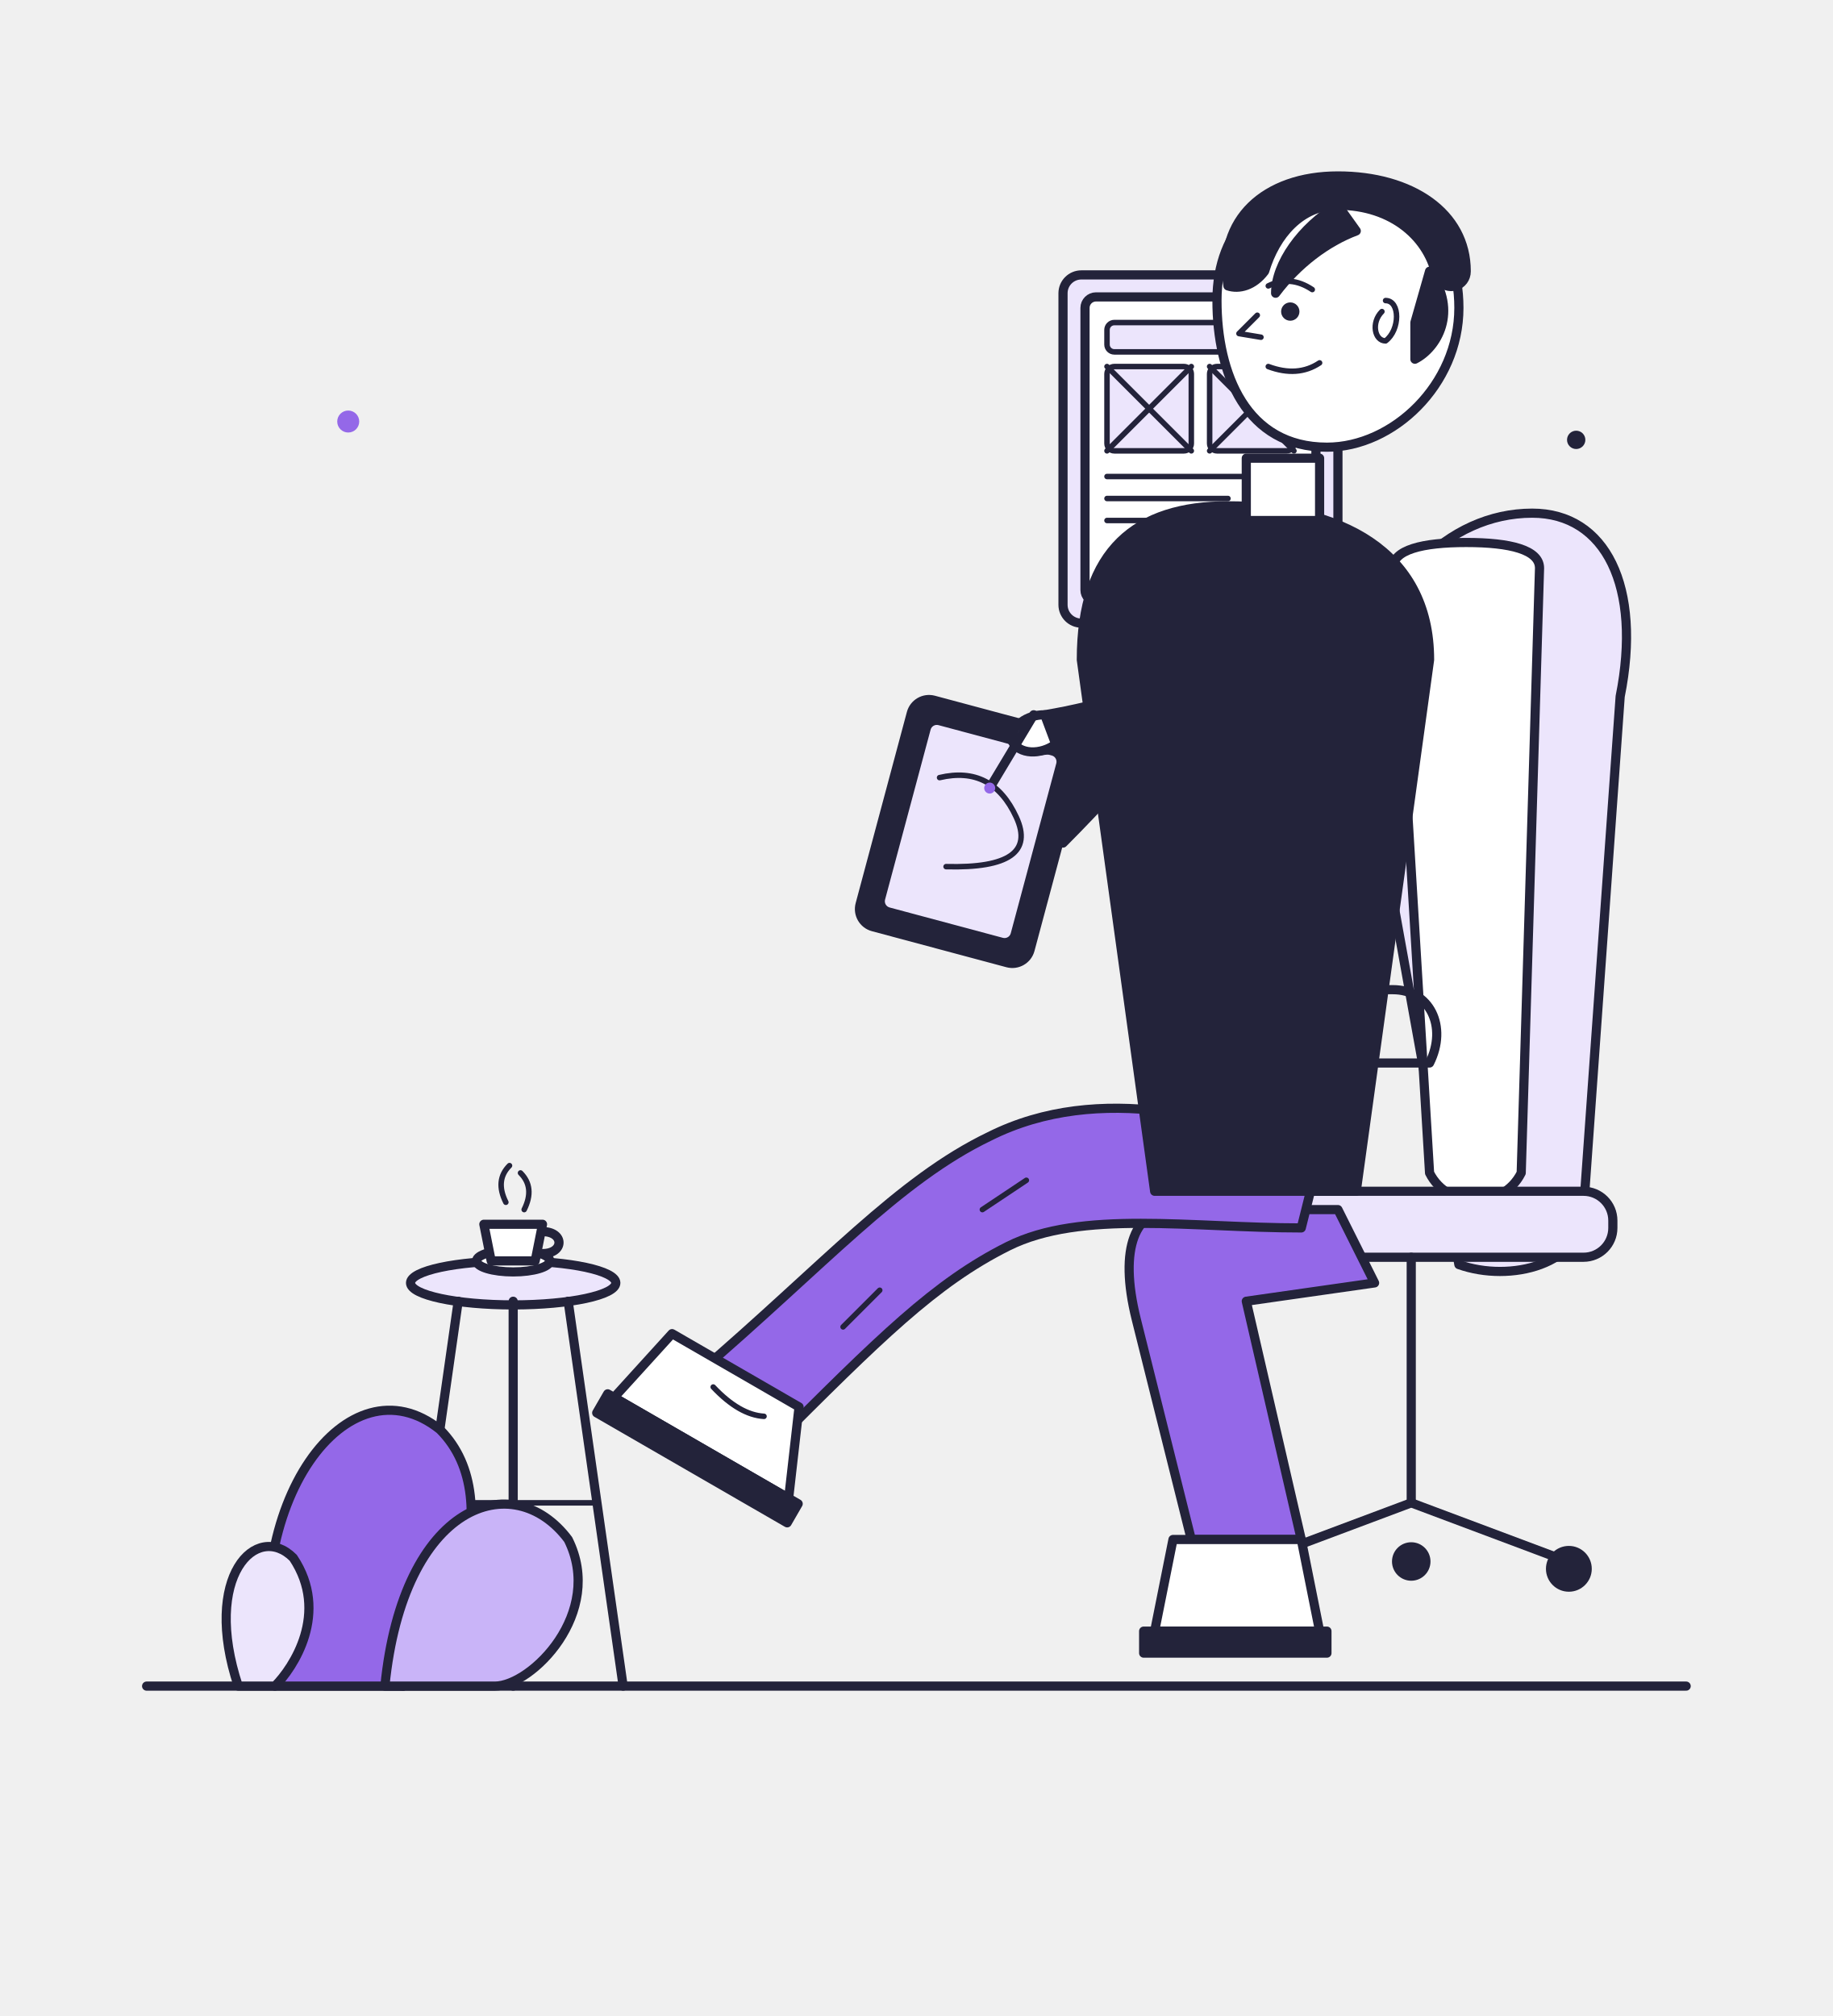
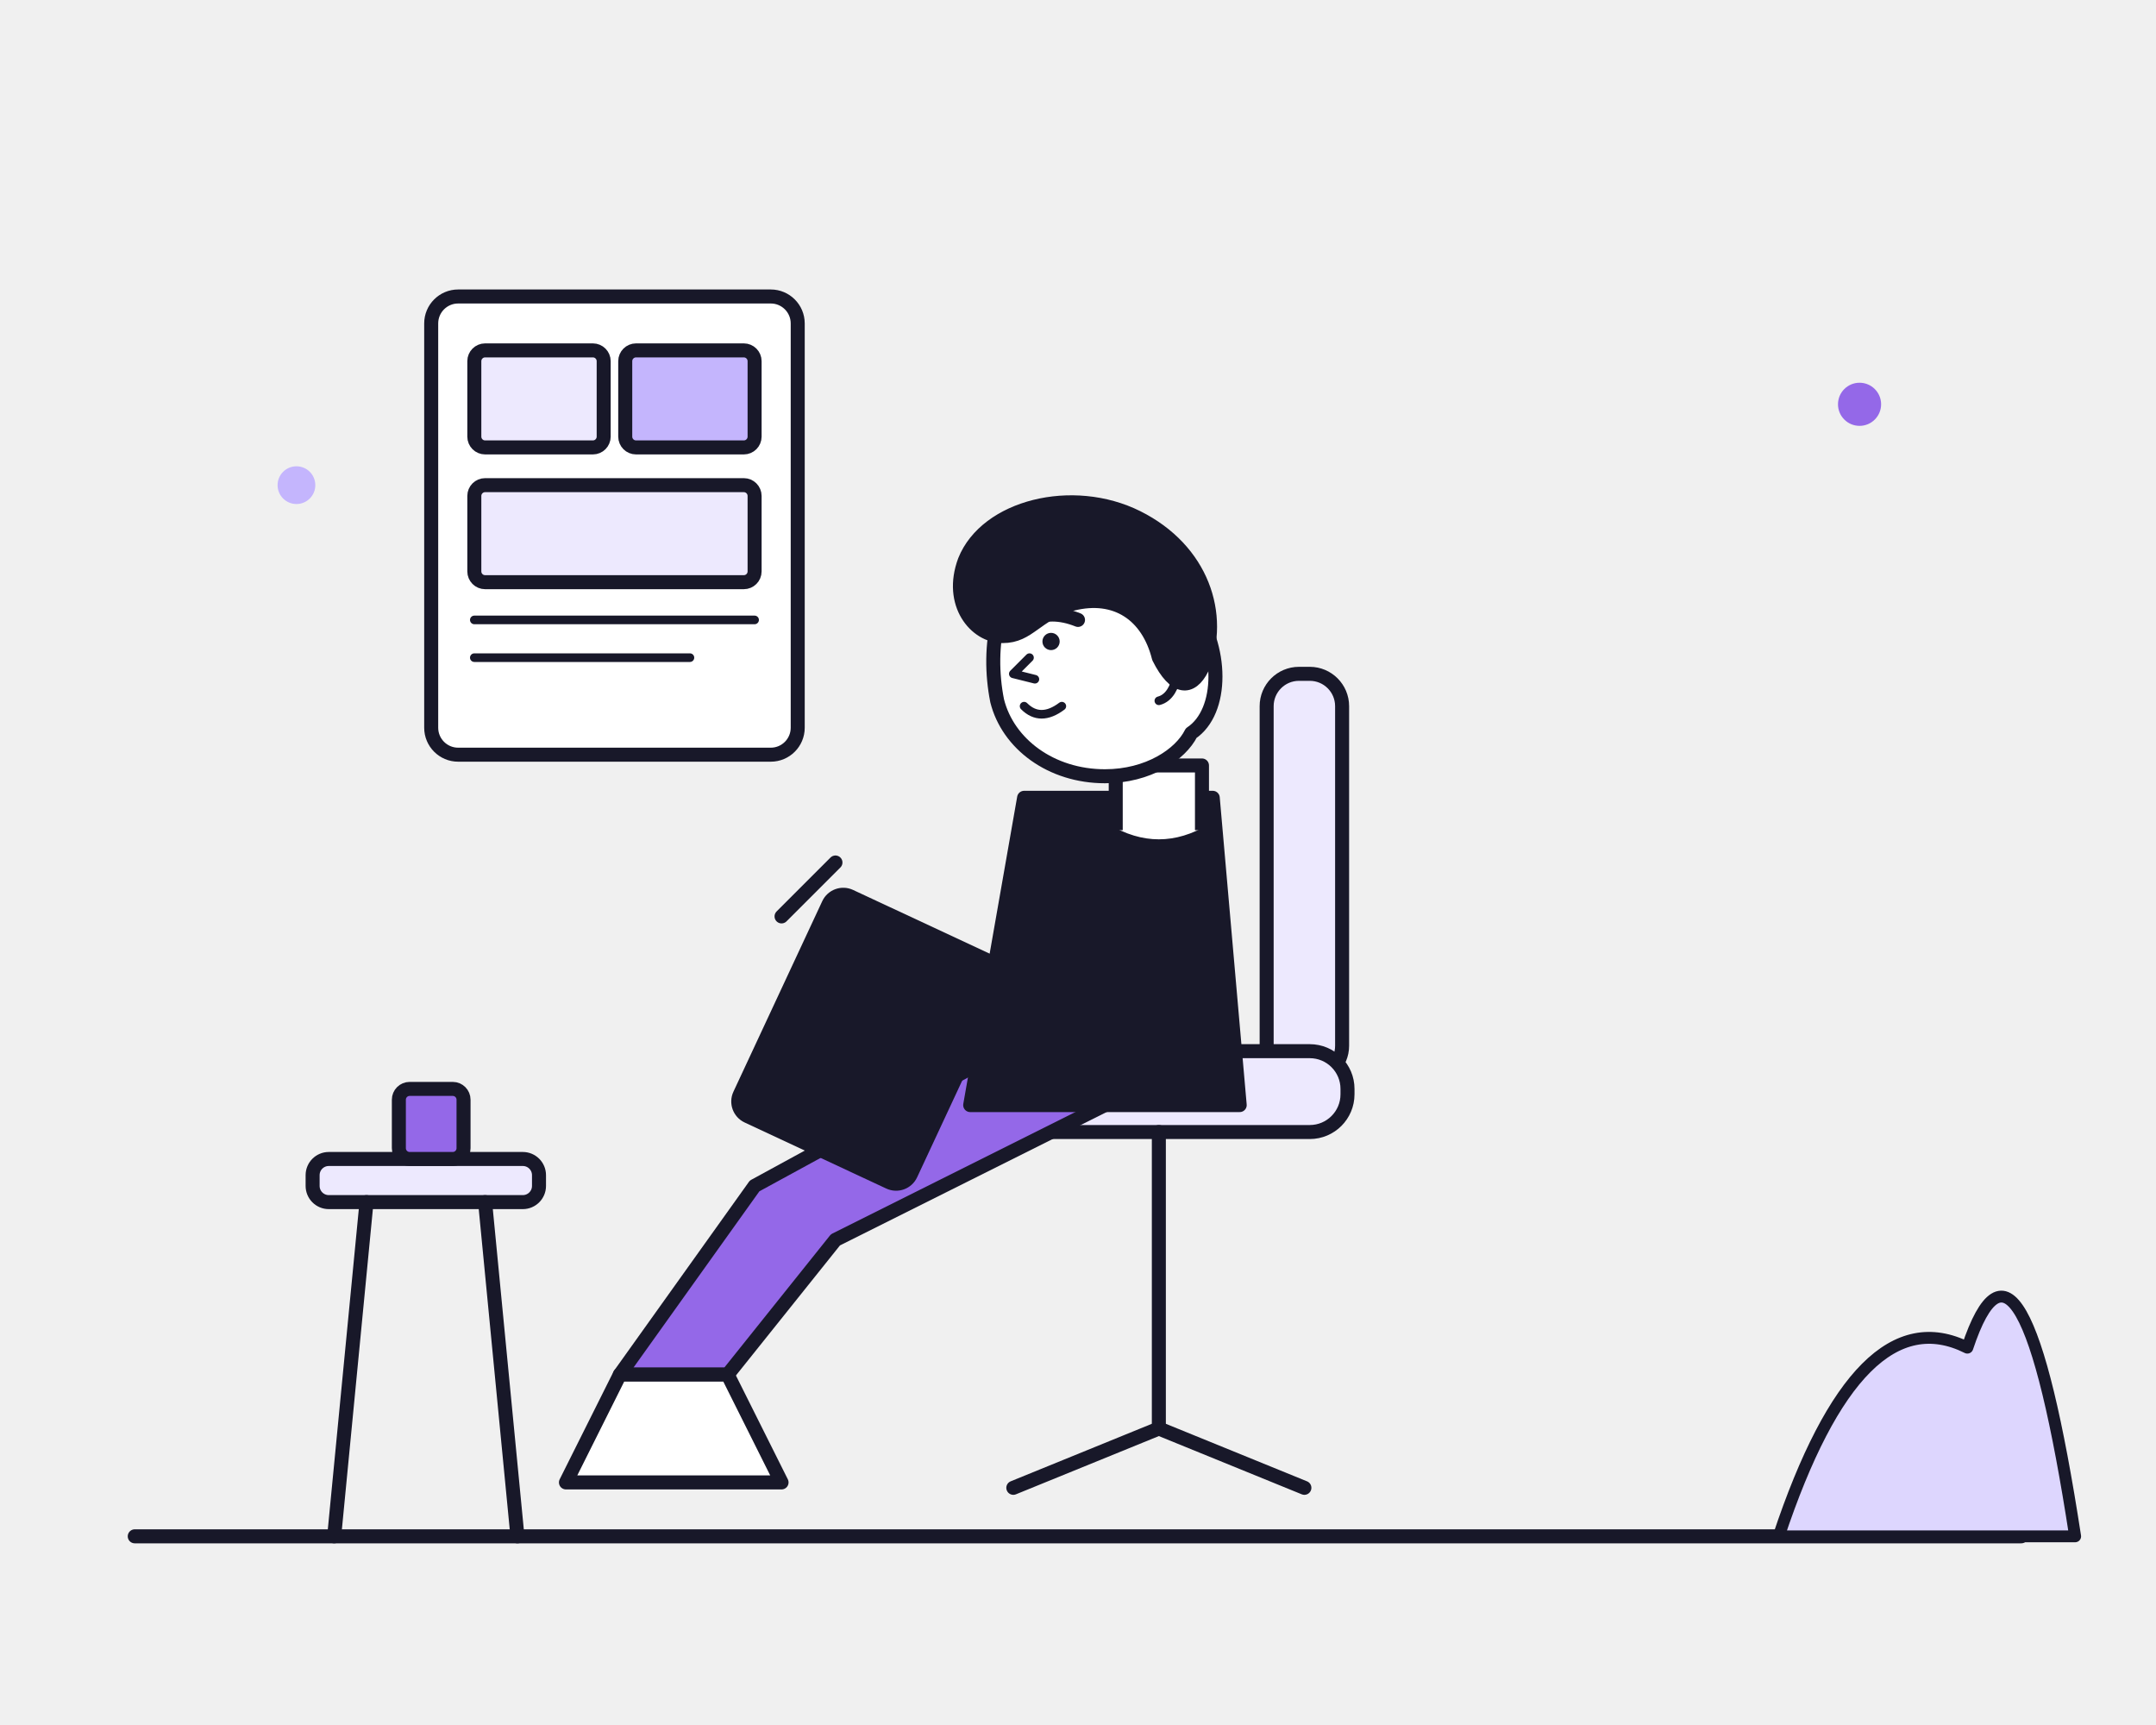
- <svg xmlns="http://www.w3.org/2000/svg" viewBox="0 0 500 550" width="100%" height="100%">
-   <style>
-     .outline { stroke: #23233A; stroke-width: 2.5; stroke-linecap: round; stroke-linejoin: round; }
-     .thin-line { stroke: #23233A; stroke-width: 1.5; stroke-linecap: round; stroke-linejoin: round; }
-     .fill-dark { fill: #23233A; }
-     .fill-purple { fill: #9468E8; }
-     .fill-purple-light { fill: #ECE5FC; }
-     .fill-purple-mid { fill: #C9B4F8; }
-     .fill-white { fill: #FFFFFF; }
-     .fill-none { fill: none; }
-   </style>
-   <circle cx="95" cy="115" r="3" fill="#9468E8" />
-   <circle cx="430" cy="120" r="2.5" fill="#23233A" />
-   <polygon points="360,240 366,248 354,248" class="thin-line fill-none" stroke="#9468E8" />
-   <line x1="40" y1="460" x2="460" y2="460" class="outline" />
-   <g id="ui-wireframe-board">
-     <rect x="290" y="75" width="75" height="95" rx="5" class="outline fill-purple-light" />
-     <rect x="296" y="81" width="63" height="83" rx="3" class="outline fill-white" />
-     <rect x="302" y="88" width="51" height="8" rx="2" class="thin-line fill-purple-light" />
-     <rect x="302" y="100" width="23" height="23" rx="2" class="thin-line fill-purple-light" />
-     <line x1="302" y1="100" x2="325" y2="123" class="thin-line" stroke="#9468E8" />
-     <line x1="325" y1="100" x2="302" y2="123" class="thin-line" stroke="#9468E8" />
-     <rect x="330" y="100" width="23" height="23" rx="2" class="thin-line fill-purple-light" />
-     <line x1="330" y1="100" x2="353" y2="123" class="thin-line" stroke="#9468E8" />
-     <line x1="353" y1="100" x2="330" y2="123" class="thin-line" stroke="#9468E8" />
-     <line x1="302" y1="130" x2="345" y2="130" class="thin-line" stroke="#23233A" />
-     <line x1="302" y1="136" x2="335" y2="136" class="thin-line" stroke="#23233A" />
-     <line x1="302" y1="142" x2="325" y2="142" class="thin-line" stroke="#9468E8" />
-   </g>
-   <g id="side-table">
-     <ellipse cx="140" cy="350" rx="28" ry="6" class="outline fill-purple-light" />
-     <line x1="125" y1="355" x2="110" y2="460" class="outline" stroke-width="3" />
-     <line x1="155" y1="355" x2="170" y2="460" class="outline" stroke-width="3" />
-     <line x1="140" y1="355" x2="140" y2="460" class="outline" stroke-width="2.5" />
-     <line x1="118" y1="410" x2="162" y2="410" class="thin-line" />
-     <ellipse cx="140" cy="344" rx="10" ry="3" class="outline fill-white" />
-     <path d="M 132 334 L 148 334 L 146 344 L 134 344 Z" class="outline fill-white" />
-     <path d="M 148 336 C 154 336 154 342 148 342" class="outline fill-none" />
-     <path d="M 138 328 Q 135 322 139 318" class="thin-line fill-none" stroke="#9468E8" />
-     <path d="M 143 330 Q 146 324 142 320" class="thin-line fill-none" stroke="#9468E8" />
-   </g>
-   <g id="plant-left">
-     <path d="M 75 460 C 65 410 95 370 120 390 C 140 410 120 450 110 460 Z" class="outline fill-purple" />
-     <path d="M 105 460 C 110 410 140 400 155 420 C 165 440 145 460 135 460 Z" class="outline fill-purple-mid" />
-     <path d="M 65 460 C 55 430 70 415 80 425 C 90 440 80 455 75 460 Z" class="outline fill-purple-light" />
-   </g>
-   <g id="chair">
-     <path d="M 370 190 C 375 160 395 140 418 140 C 438 140 448 160 442 190 L 432 330 C 432 345 412 350 398 345 Z" class="outline fill-purple-light" />
-     <path d="M 380 155 C 380 150 388 148 400 148 C 412 148 420 150 420 155 L 415 320 C 410 330 395 330 390 320 Z" class="outline fill-white" />
-     <path d="M 345 270 L 380 270 C 390 270 395 280 390 290 L 360 290" class="outline fill-none" />
-     <line x1="370" y1="290" x2="370" y2="340" class="outline" />
-     <rect x="335" y="325" width="105" height="18" rx="8" class="outline fill-purple-light" />
-     <line x1="385" y1="343" x2="385" y2="410" class="outline" stroke-width="4" />
-     <path d="M 345 425 L 385 410 L 425 425" class="outline fill-none" stroke-width="3" />
-     <circle cx="342" cy="428" r="5" class="outline fill-dark" />
-     <circle cx="385" cy="426" r="4" class="outline fill-dark" />
-     <circle cx="428" cy="428" r="5" class="outline fill-dark" />
-   </g>
-   <g id="character-creative">
-     <path d="M 365 330 L 320 330 C 310 330 305 340 310 360 L 325 420 L 355 420 L 340 355 L 375 350 Z" class="outline fill-purple" />
-     <path d="M 320 420 L 355 420 L 360 445 L 315 445 Z" class="outline fill-white" />
-     <path d="M 312 445 L 362 445 L 362 451 L 312 451 Z" class="outline fill-dark" />
-     <path d="M 360 315 C 335 305 300 295 270 310 C 245 322 225 345 190 375 L 210 395 C 240 365 255 350 275 340 C 295 330 325 335 355 335 Z" class="outline fill-purple" />
-     <line x1="280" y1="322" x2="268" y2="330" class="thin-line" />
-     <line x1="240" y1="352" x2="230" y2="362" class="thin-line" />
-     <g transform="rotate(30, 200, 385)">
-       <path d="M 175 375 L 215 375 L 225 398 L 170 398 Z" class="outline fill-white" />
-       <path d="M 168 398 L 228 398 L 228 404 L 168 404 Z" class="outline fill-dark" />
-       <path d="M 192 382 Q 202 385 208 382" class="thin-line fill-none" />
-     </g>
-     <path d="M 390 180 C 390 150 365 138 335 138 C 310 138 295 150 295 180 L 315 325 L 370 325 Z" class="outline fill-dark" />
-     <path d="M 335 220 Q 355 225 375 220" class="thin-line fill-none" stroke="#FFFFFF" />
-     <path d="M 340 125 L 340 142 L 360 142 L 360 125 Z" class="outline fill-white" />
-     <path d="M 332 82 C 332 62 345 50 365 50 C 385 50 398 64 398 84 C 398 105 380 122 362 122 C 340 122 332 102 332 82 Z" class="outline fill-white" />
-     <circle cx="352" cy="85" r="2.5" fill="#23233A" />
-     <path d="M 346 78 Q 352 75 358 79" class="thin-line fill-none" />
-     <path d="M 343 86 L 338 91 L 344 92" class="thin-line fill-none" />
-     <path d="M 346 100 Q 354 103 360 99" class="thin-line fill-none" />
-     <path d="M 378 82 C 382 82 382 90 378 93 C 375 93 374 88 377 85" class="thin-line fill-white" />
-     <path d="M 335 78 C 332 60 345 48 365 48 C 385 48 400 58 400 74 C 400 78 395 80 392 76 C 390 65 380 56 365 56 C 355 56 348 64 345 74 C 342 78 338 79 335 78 Z" class="outline fill-dark" />
-     <path d="M 365 56 C 355 62 348 72 348 80 C 354 72 362 66 370 63 Z" class="outline fill-dark" />
-     <path d="M 390 74 C 398 85 392 95 386 98 L 386 88 Z" class="outline fill-dark" />
-     <path d="M 335 160 C 320 175 300 200 280 220 L 290 230 C 310 210 330 185 345 175 Z" class="outline fill-dark" />
-     <path d="M 285 218 C 278 216 272 220 270 226 C 272 232 278 232 284 228 Z" class="outline fill-white" />
-     <g transform="rotate(15, 265, 230)">
-       <rect x="240" y="195" width="48" height="64" rx="5" class="outline fill-dark" />
-       <rect x="245" y="200" width="38" height="54" rx="3" class="outline fill-purple-light" />
-       <path d="M 252 215 Q 265 208 275 220 T 260 238" class="thin-line fill-none" stroke="#9468E8" stroke-width="2" />
-     </g>
-     <path d="M 365 160 C 350 175 315 190 285 195 L 282 205 C 315 202 345 188 375 170 Z" class="outline fill-dark" />
-     <path d="M 285 195 C 280 195 276 198 276 202 C 278 206 284 206 288 203 Z" class="outline fill-white" />
-     <line x1="282" y1="195" x2="270" y2="215" class="outline" stroke-width="3" stroke="#23233A" />
-     <circle cx="270" cy="215" r="1.5" fill="#9468E8" />
-   </g>
+ <svg xmlns="http://www.w3.org/2000/svg" viewBox="0 0 400 320" width="100%" height="100%">
+   <defs>
+     <style>
+     .outline { stroke: #181829; stroke-width: 2.6; stroke-linecap: round; stroke-linejoin: round; fill: none; }
+     .thin-line { stroke: #181829; stroke-width: 1.6; stroke-linecap: round; stroke-linejoin: round; fill: none; }
+     .hair-dark { fill: #181829; stroke: #181829; stroke-width: 2.6; stroke-linecap: round; stroke-linejoin: round; }
+     .sweater-dark { fill: #181829; stroke: #181829; stroke-width: 2.6; stroke-linecap: round; stroke-linejoin: round; }
+     .skin-white { fill: #FFFFFF; stroke: #181829; stroke-width: 2.6; stroke-linecap: round; stroke-linejoin: round; }
+     .pants-purple { fill: #9468E8; stroke: #181829; stroke-width: 2.6; stroke-linecap: round; stroke-linejoin: round; }
+     .pants-purple-back { fill: #7C3AED; stroke: #181829; stroke-width: 2.6; stroke-linecap: round; stroke-linejoin: round; }
+     .accent-light { fill: #EDE9FE; stroke: #181829; stroke-width: 2.6; stroke-linecap: round; stroke-linejoin: round; }
+     .accent-mid { fill: #C4B5FD; }
+     .shoe-white { fill: #FFFFFF; stroke: #181829; stroke-width: 2.6; stroke-linecap: round; stroke-linejoin: round; }
+     .foliage-light { fill: #DDD6FE; stroke: #181829; stroke-width: 2.2; stroke-linecap: round; stroke-linejoin: round; }
+     .foliage-mid { fill: #C4B5FD; stroke: #181829; stroke-width: 2.2; stroke-linecap: round; stroke-linejoin: round; }
+     .foliage-dark { fill: #9468E8; stroke: #181829; stroke-width: 2.2; stroke-linecap: round; stroke-linejoin: round; }
+ </style>
+   </defs>
+   <circle cx="55" cy="90" r="3.5" class="accent-mid" />
+   <circle cx="345" cy="75" r="4" fill="#9468E8" />
+   <line x1="25" y1="285" x2="375" y2="285" class="outline" stroke-width="2.6" />
+   <rect x="58" y="215" width="42" height="8" rx="3" class="accent-light" />
+   <line x1="68" y1="223" x2="62" y2="285" class="outline" stroke-width="2.5" />
+   <line x1="90" y1="223" x2="96" y2="285" class="outline" stroke-width="2.5" />
+   <rect x="74" y="202" width="12" height="13" rx="2" class="pants-purple" />
+   <rect x="80" y="55" width="68" height="85" rx="5" class="skin-white" />
+   <rect x="88" y="65" width="24" height="18" rx="2" class="accent-light" />
+   <rect x="116" y="65" width="24" height="18" rx="2" class="accent-mid outline" />
+   <rect x="88" y="90" width="52" height="18" rx="2" class="accent-light" />
+   <line x1="88" y1="115" x2="140" y2="115" class="thin-line" />
+   <line x1="88" y1="122" x2="128" y2="122" class="thin-line" />
+   <path d="M 330 285 Q 345 240 365 250 Q 375 220 385 285 Z" class="foliage-light" />
+   <rect x="235" y="125" width="14" height="75" rx="6" class="accent-light" />
+   <rect x="185" y="195" width="65" height="15" rx="7" class="accent-light" />
+   <line x1="215" y1="210" x2="215" y2="265" class="outline" stroke-width="3" />
+   <path d="M 188 276 L 215 265 L 242 276" class="outline" stroke-width="2.8" />
+   <path d="M 195 190 L 140 220 L 115 255 L 135 255 L 155 230 L 205 205 Z" class="pants-purple" />
+   <path d="M 115 255 L 135 255 L 145 275 L 105 275 Z" class="shoe-white" />
+   <path d="M 190 148 L 180 205 L 230 205 L 225 148 Z" class="sweater-dark" />
+   <rect x="155" y="165" width="35" height="45" rx="3" transform="rotate(25 155 165)" class="sweater-dark" />
+   <line x1="145" y1="170" x2="155" y2="160" class="outline" stroke-width="2" />
+   <path d="M 207 142 L 207 156 L 223 156 L 223 142 Z" class="skin-white" />
+   <path d="M 205 154 Q 215 160 225 154" class="skin-white" stroke-width="2" />
+   <path d="M 221 136 C 227 132 227 120 221 112 C 215 104 201 100 193 104 C 185 108 183 120 185 130 C 187 138 195 144 205 144 C 213 144 219 140 221 136 Z" class="skin-white" />
+   <path d="M 200 115 Q 195 113 191 115" class="outline" stroke-width="1.8" />
+   <circle cx="195" cy="119" r="1.6" fill="#181829" />
+   <path d="M 191 122 L 188 125 L 192 126" class="thin-line" />
+   <path d="M 197 131 Q 193 134 190 131" class="thin-line" />
+   <path d="M 217 124 C 219 121 219 129 215 130" class="thin-line" />
+   <path d="M 223 124 C 227 114 223 102 211 96 C 199 90 183 94 179 104 C 176 112 181 118 186 118 C 191 118 192 114 199 112 C 207 110 213 114 215 122 C 218 128 221 128 223 124 Z" class="hair-dark" />
</svg>
